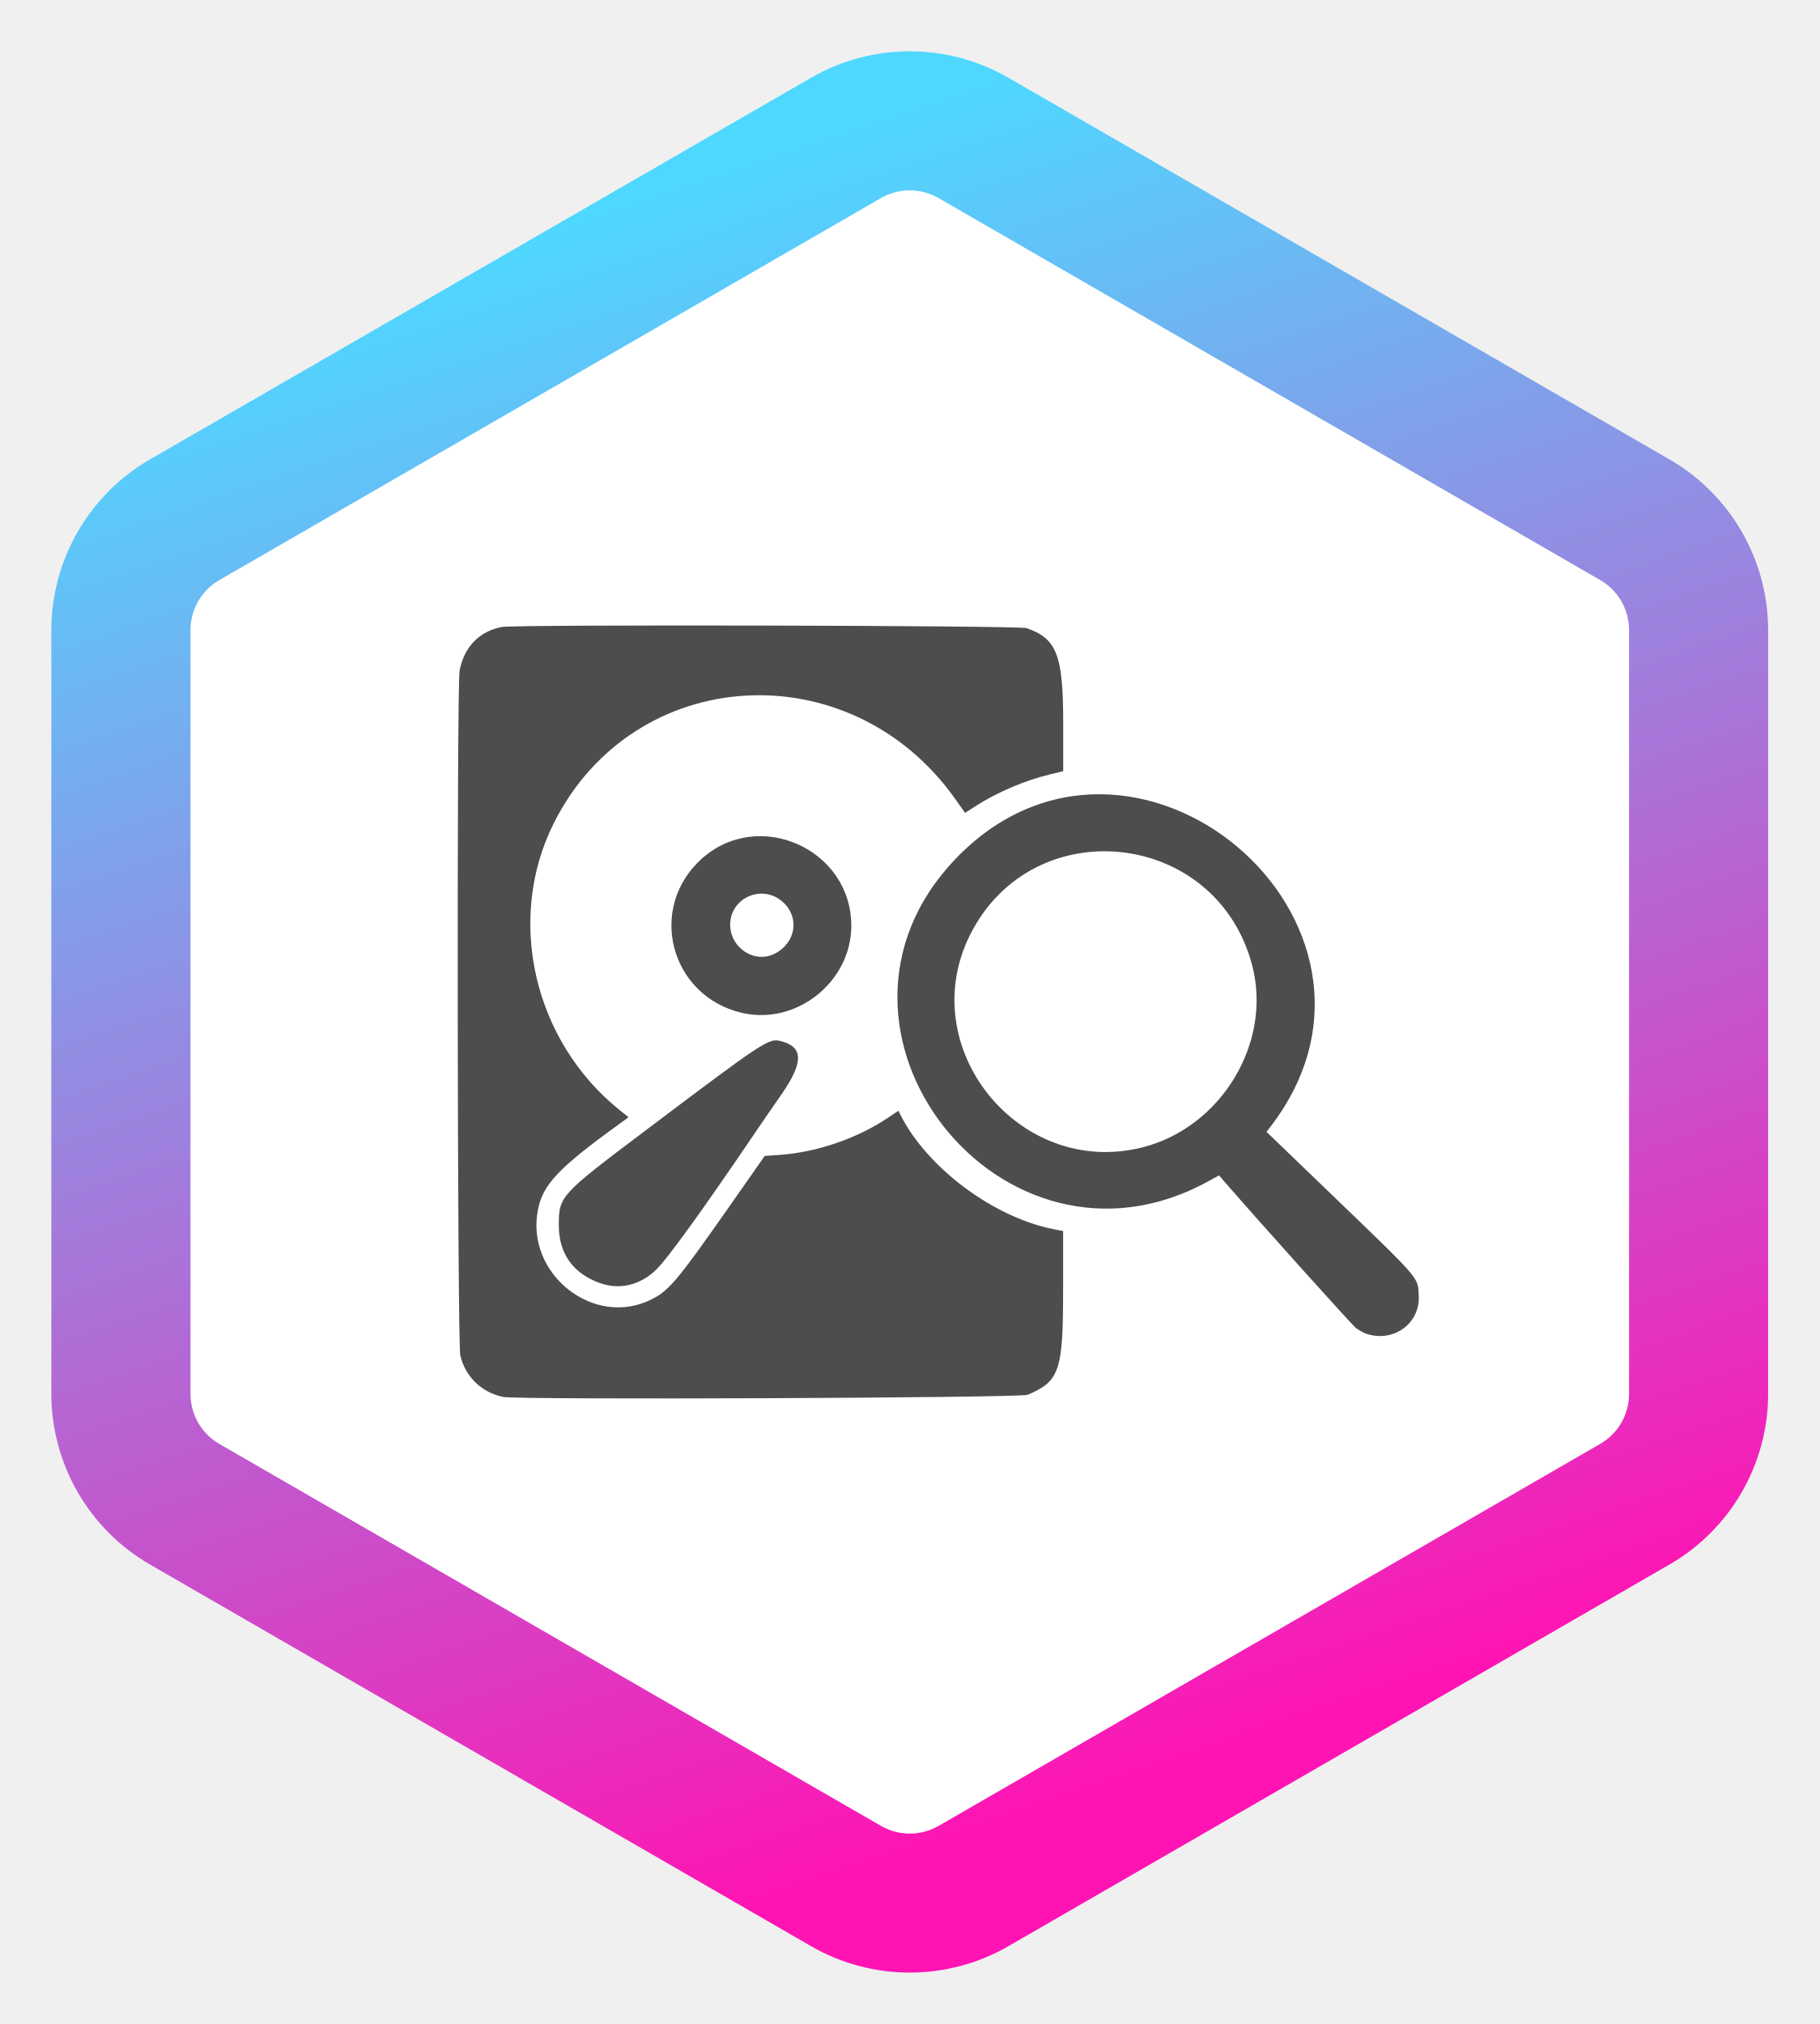
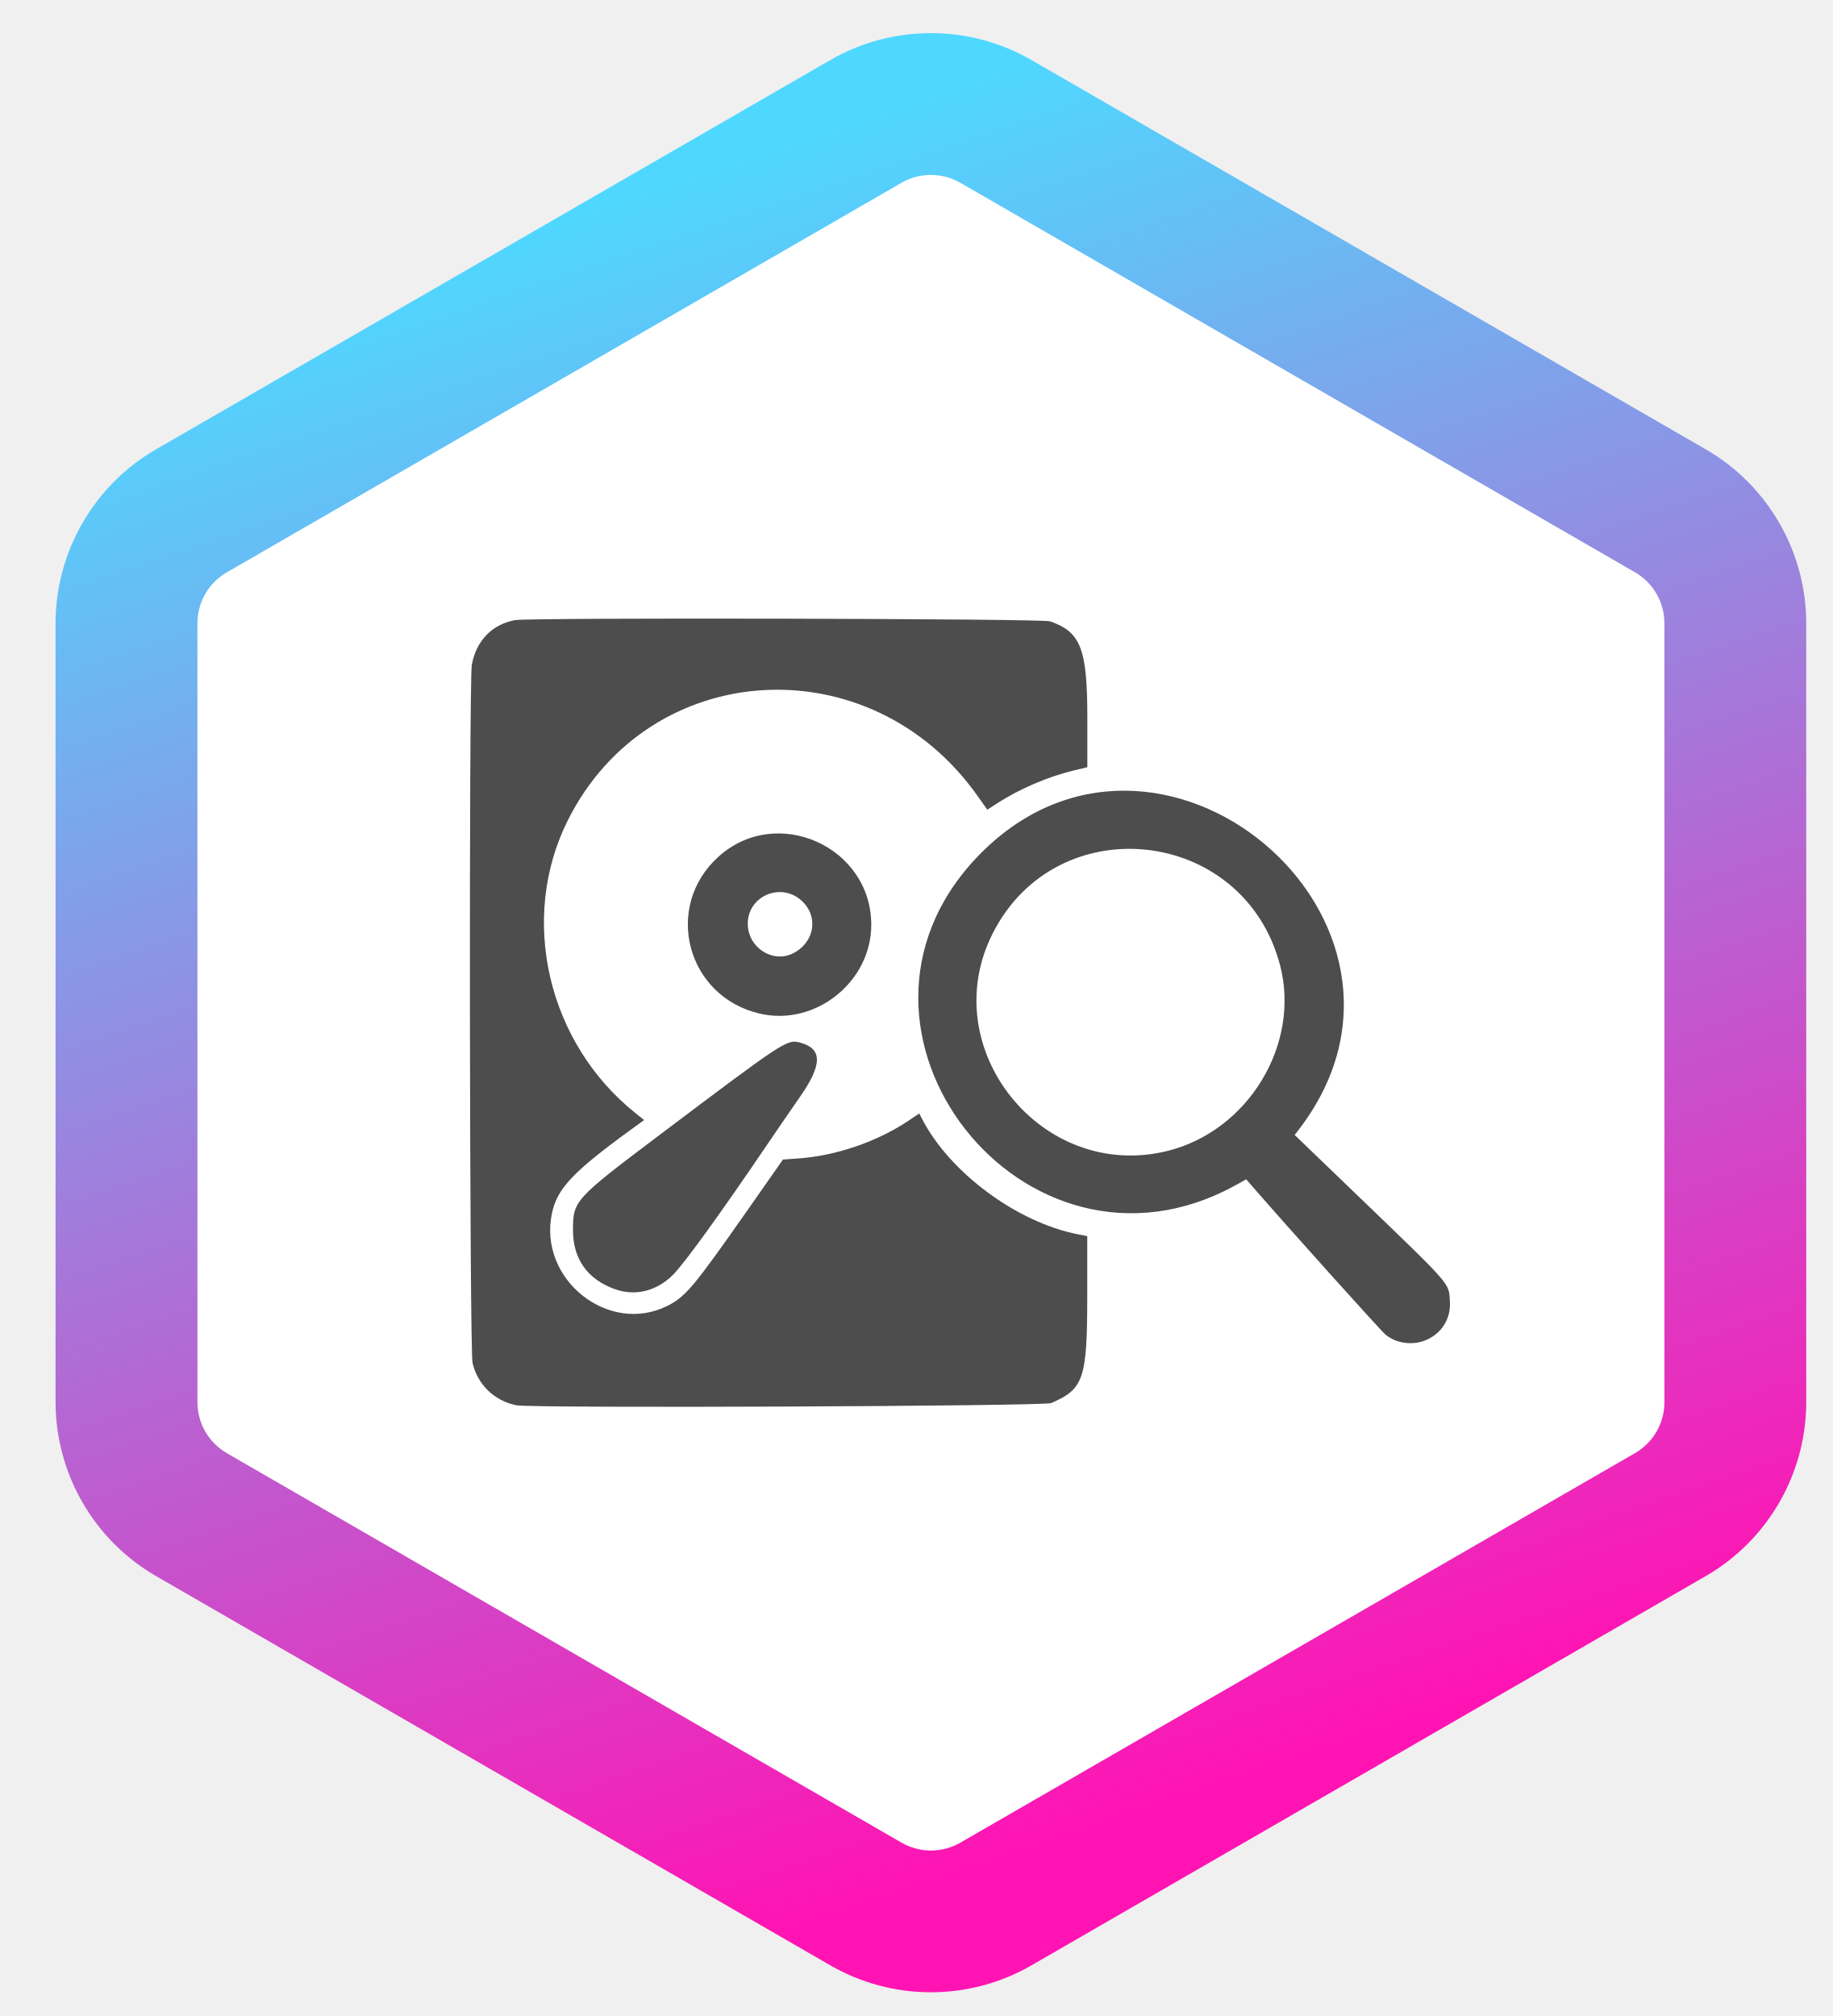
- <svg xmlns="http://www.w3.org/2000/svg" xmlns:xlink="http://www.w3.org/1999/xlink" width="17.716mm" height="19.707mm" viewBox="0 0 37.963 42.23" version="1.1" id="svg1" xml:space="preserve">
+ <svg xmlns="http://www.w3.org/2000/svg" xmlns:xlink="http://www.w3.org/1999/xlink" width="150" height="165" viewBox="0 0 37.5 41.25" version="1.1" id="svg1" xml:space="preserve">
  <defs id="defs1">
-     <linearGradient xlink:href="#a" id="linearGradient503" gradientUnits="userSpaceOnUse" gradientTransform="matrix(0.1551404,0.00118797,-6.1719265e-4,0.08060071,59.67951,-84.41751)" x1="352.158" y1="1902.979" x2="562.999" y2="2219.312" />
+     <linearGradient xlink:href="#a" id="linearGradient503" gradientUnits="userSpaceOnUse" gradientTransform="matrix(0.1551404,0.00118797,-6.1719265e-4,0.08060071,59.74498,-84.81034)" x1="352.158" y1="1902.979" x2="562.999" y2="2219.312" />
    <linearGradient id="a">
      <stop offset="0" stop-color="#4ed8ff" id="stop869" />
      <stop offset="1" stop-color="#ff14b3" id="stop871" />
    </linearGradient>
  </defs>
  <g id="layer1" transform="translate(-110.2852,-61.79626)">
    <g id="g1">
-       <path style="fill:#ffffff;stroke-width:0.073" d="m 129.827,100.508 c 0.166,-0.085 3.501,-2.034 13.46,-7.867 1.233,-0.722 1.389,-0.829 1.545,-1.053 0.257,-0.37 0.243,0.101 0.259,-8.693 l 0.015,-8.103 -0.111,-0.243 c -0.224,-0.491 -0.359,-0.586 -3.207,-2.251 -0.75,-0.438 -2.107,-1.233 -3.016,-1.767 -9.397,-5.513 -9.086,-5.341 -9.556,-5.31 -0.398,0.026 -0.118,-0.123 -3.563,1.892 -1.587,0.928 -4.386,2.563 -6.219,3.633 -1.833,1.07 -3.796,2.216 -4.362,2.546 -1.108,0.647 -1.389,0.871 -1.543,1.226 l -0.093,0.216 -0.007,8.134 c -0.008,9.145 -0.036,8.399 0.332,8.809 0.12,0.134 0.376,0.32 0.696,0.506 0.278,0.162 1.068,0.624 1.756,1.027 9.676,5.673 12.468,7.293 12.712,7.373 0.174,0.058 0.732,0.011 0.901,-0.075 z" id="path507" />
-       <g id="g3" transform="translate(-0.2498217,0.6661912)">
+       <path style="fill:#ffffff;stroke-width:0.073" d="m 129.893,100.116 c 0.166,-0.085 3.501,-2.034 13.46,-7.867 1.233,-0.722 1.389,-0.829 1.545,-1.053 0.257,-0.37 0.243,0.101 0.259,-8.693 l 0.015,-8.103 -0.111,-0.243 c -0.224,-0.491 -0.359,-0.586 -3.207,-2.251 -0.75,-0.438 -2.107,-1.233 -3.016,-1.767 -9.397,-5.513 -9.086,-5.341 -9.556,-5.31 -0.398,0.026 -0.118,-0.123 -3.563,1.892 -1.587,0.928 -4.386,2.563 -6.219,3.633 -1.833,1.07 -3.796,2.216 -4.362,2.546 -1.108,0.647 -1.389,0.871 -1.543,1.226 l -0.093,0.216 -0.007,8.134 c -0.008,9.145 -0.036,8.399 0.332,8.809 0.12,0.134 0.376,0.32 0.696,0.506 0.278,0.162 1.068,0.624 1.756,1.027 9.676,5.673 12.468,7.293 12.712,7.373 0.174,0.058 0.732,0.011 0.901,-0.075 z" id="path507" />
+       <g id="g3" transform="translate(-0.1843497,0.2733591)">
        <g id="g2" />
      </g>
-       <path style="font-variation-settings:normal;baseline-shift:baseline;display:inline;overflow:visible;vector-effect:none;fill:url(#linearGradient503);fill-opacity:1;stroke:none;stroke-width:0.403;stroke-linecap:butt;stroke-linejoin:miter;stroke-miterlimit:4;stroke-dasharray:none;stroke-dashoffset:0;stroke-opacity:1;-inkscape-stroke:none;paint-order:markers fill stroke;enable-background:accumulate;stop-color:#000000" d="m 129.266,62.867 c -0.71,1.1e-5 -1.421,0.183 -2.056,0.55 l -13.798,7.966 c -1.27,0.733 -2.056,2.095 -2.056,3.561 l 2.2e-4,15.933 c 3e-5,1.467 0.786,2.828 2.056,3.561 l 13.798,7.966 c 1.27,0.733 2.842,0.733 4.112,-1e-5 l 13.798,-7.966 c 1.27,-0.733 2.056,-2.095 2.056,-3.561 l -2.2e-4,-15.933 c -3e-5,-1.467 -0.786,-2.828 -2.056,-3.561 l -13.798,-7.966 c -0.635,-0.367 -1.346,-0.55 -2.056,-0.55 z m 1.5e-4,2.901 c 0.208,-1.7e-5 0.417,0.054 0.605,0.163 l 13.798,7.966 c 0.376,0.217 0.605,0.613 0.605,1.047 l 5.2e-4,15.933 c 3e-5,0.434 -0.228,0.83 -0.605,1.047 l -13.798,7.967 c -0.376,0.217 -0.833,0.217 -1.209,-1.31e-4 l -13.798,-7.966 c -0.376,-0.217 -0.605,-0.613 -0.605,-1.047 l -2.2e-4,-15.933 c -3e-5,-0.434 0.228,-0.83 0.605,-1.047 l 13.798,-7.967 c 0.188,-0.109 0.396,-0.163 0.604,-0.163 z" id="path491" />
-       <g id="g55" transform="translate(379.2528,237.3398)" />
-       <path style="fill:#4d4d4d;stroke-width:1" d="m 120.787,90.944 c -0.453,-0.093 -0.794,-0.422 -0.898,-0.867 -0.062,-0.265 -0.076,-13.953 -0.015,-14.286 0.091,-0.492 0.412,-0.825 0.881,-0.913 0.292,-0.055 10.785,-0.032 10.948,0.024 0.633,0.218 0.765,0.562 0.765,1.985 v 1 l -0.297,0.072 c -0.516,0.126 -1.091,0.373 -1.538,0.661 l -0.212,0.137 -0.199,-0.281 c -2.191,-3.104 -6.715,-2.836 -8.384,0.498 -1.006,2.01 -0.417,4.554 1.388,5.994 l 0.174,0.139 -0.247,0.179 c -1.21,0.879 -1.533,1.22 -1.64,1.731 -0.284,1.35 1.161,2.501 2.37,1.888 0.365,-0.185 0.535,-0.388 1.626,-1.946 l 0.731,-1.044 0.31,-0.022 c 0.776,-0.054 1.618,-0.343 2.262,-0.775 l 0.217,-0.146 0.052,0.102 c 0.563,1.1 1.939,2.123 3.187,2.369 l 0.198,0.039 v 1.226 c 0,1.693 -0.072,1.905 -0.739,2.19 -0.155,0.066 -10.63,0.109 -10.942,0.045 z m 17.996,-1.323 c -0.053,-0.019 -0.145,-0.07 -0.204,-0.114 -0.082,-0.061 -1.989,-2.183 -2.758,-3.069 l -0.102,-0.118 -0.227,0.125 c -4.298,2.363 -8.653,-3.174 -5.282,-6.716 3.686,-3.873 9.838,1.322 6.59,5.566 l -0.09,0.117 1.23,1.184 c 2.026,1.951 1.922,1.832 1.946,2.23 0.036,0.584 -0.533,0.995 -1.102,0.795 z m -4.679,-3.881 c 1.657,-0.409 2.734,-2.188 2.305,-3.809 -0.746,-2.826 -4.57,-3.24 -5.881,-0.636 -1.183,2.351 1.01,5.078 3.575,4.445 z m -11.301,2.828 c -0.563,-0.202 -0.859,-0.618 -0.859,-1.206 0,-0.607 0.024,-0.633 1.779,-1.956 2.557,-1.927 2.6,-1.956 2.87,-1.883 0.456,0.123 0.456,0.447 -3.1e-4,1.103 -0.174,0.25 -0.458,0.664 -0.632,0.92 -0.987,1.457 -1.729,2.484 -1.967,2.724 -0.334,0.337 -0.775,0.447 -1.192,0.297 z m 2.965,-5.638 c -1.499,-0.347 -1.984,-2.183 -0.848,-3.211 1.188,-1.075 3.127,-0.211 3.127,1.393 0,1.168 -1.144,2.081 -2.278,1.818 z m 0.684,-1.237 c 0.444,-0.229 0.523,-0.765 0.159,-1.084 -0.428,-0.375 -1.096,-0.077 -1.091,0.486 0.005,0.486 0.514,0.813 0.932,0.598 z" id="path74" />
+       <path style="font-variation-settings:normal;baseline-shift:baseline;display:inline;overflow:visible;vector-effect:none;fill:url(#linearGradient503);fill-opacity:1;stroke:none;stroke-width:0.403;stroke-linecap:butt;stroke-linejoin:miter;stroke-miterlimit:4;stroke-dasharray:none;stroke-dashoffset:0;stroke-opacity:1;-inkscape-stroke:none;paint-order:markers fill stroke;enable-background:accumulate;stop-color:#000000" d="m 129.332,62.474 c -0.71,1.1e-5 -1.421,0.183 -2.056,0.55 l -13.798,7.966 c -1.27,0.733 -2.056,2.095 -2.056,3.561 l 2.2e-4,15.933 c 3e-5,1.467 0.786,2.828 2.056,3.561 l 13.798,7.966 c 1.27,0.733 2.842,0.733 4.112,-10e-6 l 13.798,-7.966 c 1.27,-0.733 2.056,-2.095 2.056,-3.561 l -2.2e-4,-15.933 c -3e-5,-1.467 -0.786,-2.828 -2.056,-3.561 L 131.388,63.024 c -0.635,-0.367 -1.346,-0.55 -2.056,-0.55 z m 1.5e-4,2.901 c 0.208,-1.7e-5 0.417,0.054 0.605,0.163 l 13.798,7.966 c 0.376,0.217 0.605,0.613 0.605,1.047 l 5.2e-4,15.933 c 3e-5,0.434 -0.228,0.83 -0.605,1.047 l -13.798,7.967 c -0.376,0.217 -0.833,0.217 -1.209,-1.31e-4 L 114.93,91.532 c -0.376,-0.217 -0.605,-0.613 -0.605,-1.047 l -2.2e-4,-15.933 c -3e-5,-0.434 0.228,-0.83 0.605,-1.047 l 13.798,-7.967 c 0.188,-0.109 0.396,-0.163 0.604,-0.163 z" id="path491" />
+       <g id="g55" transform="translate(379.3182,236.947)" />
+       <path style="fill:#4d4d4d;stroke-width:1" d="m 120.852,90.551 c -0.453,-0.093 -0.794,-0.422 -0.898,-0.867 -0.062,-0.265 -0.076,-13.953 -0.015,-14.286 0.091,-0.492 0.412,-0.825 0.881,-0.913 0.292,-0.055 10.785,-0.032 10.948,0.024 0.633,0.218 0.765,0.562 0.765,1.985 v 1 l -0.297,0.072 c -0.516,0.126 -1.091,0.373 -1.538,0.661 l -0.212,0.137 -0.199,-0.281 c -2.191,-3.104 -6.715,-2.836 -8.384,0.498 -1.006,2.01 -0.417,4.554 1.388,5.994 l 0.174,0.139 -0.247,0.179 c -1.21,0.879 -1.533,1.22 -1.64,1.731 -0.284,1.35 1.161,2.501 2.37,1.888 0.365,-0.185 0.535,-0.388 1.626,-1.946 l 0.731,-1.044 0.31,-0.022 c 0.776,-0.054 1.618,-0.343 2.262,-0.775 l 0.217,-0.146 0.052,0.102 c 0.563,1.1 1.939,2.123 3.187,2.369 l 0.198,0.039 v 1.226 c 0,1.693 -0.072,1.905 -0.739,2.19 -0.155,0.066 -10.63,0.109 -10.942,0.045 z m 17.996,-1.323 c -0.053,-0.019 -0.145,-0.07 -0.204,-0.114 -0.082,-0.061 -1.989,-2.183 -2.758,-3.069 l -0.102,-0.118 -0.227,0.125 c -4.298,2.363 -8.653,-3.174 -5.282,-6.716 3.686,-3.873 9.838,1.322 6.59,5.566 l -0.09,0.117 1.23,1.184 c 2.026,1.951 1.922,1.832 1.946,2.23 0.036,0.584 -0.533,0.995 -1.102,0.795 z m -4.679,-3.881 c 1.657,-0.409 2.734,-2.188 2.305,-3.809 -0.746,-2.826 -4.57,-3.24 -5.881,-0.636 -1.183,2.351 1.01,5.078 3.575,4.445 z m -11.301,2.828 c -0.563,-0.202 -0.859,-0.618 -0.859,-1.206 0,-0.607 0.024,-0.633 1.779,-1.956 2.557,-1.927 2.6,-1.956 2.87,-1.883 0.456,0.123 0.456,0.447 -3.1e-4,1.103 -0.174,0.25 -0.458,0.664 -0.632,0.92 -0.987,1.457 -1.729,2.484 -1.967,2.724 -0.334,0.337 -0.775,0.447 -1.192,0.297 z m 2.965,-5.638 c -1.499,-0.347 -1.984,-2.183 -0.848,-3.211 1.188,-1.075 3.127,-0.211 3.127,1.393 0,1.168 -1.144,2.081 -2.278,1.818 z m 0.684,-1.237 c 0.444,-0.229 0.523,-0.765 0.159,-1.084 -0.428,-0.375 -1.096,-0.077 -1.091,0.486 0.005,0.486 0.514,0.813 0.932,0.598 z" id="path74" />
    </g>
  </g>
</svg>
